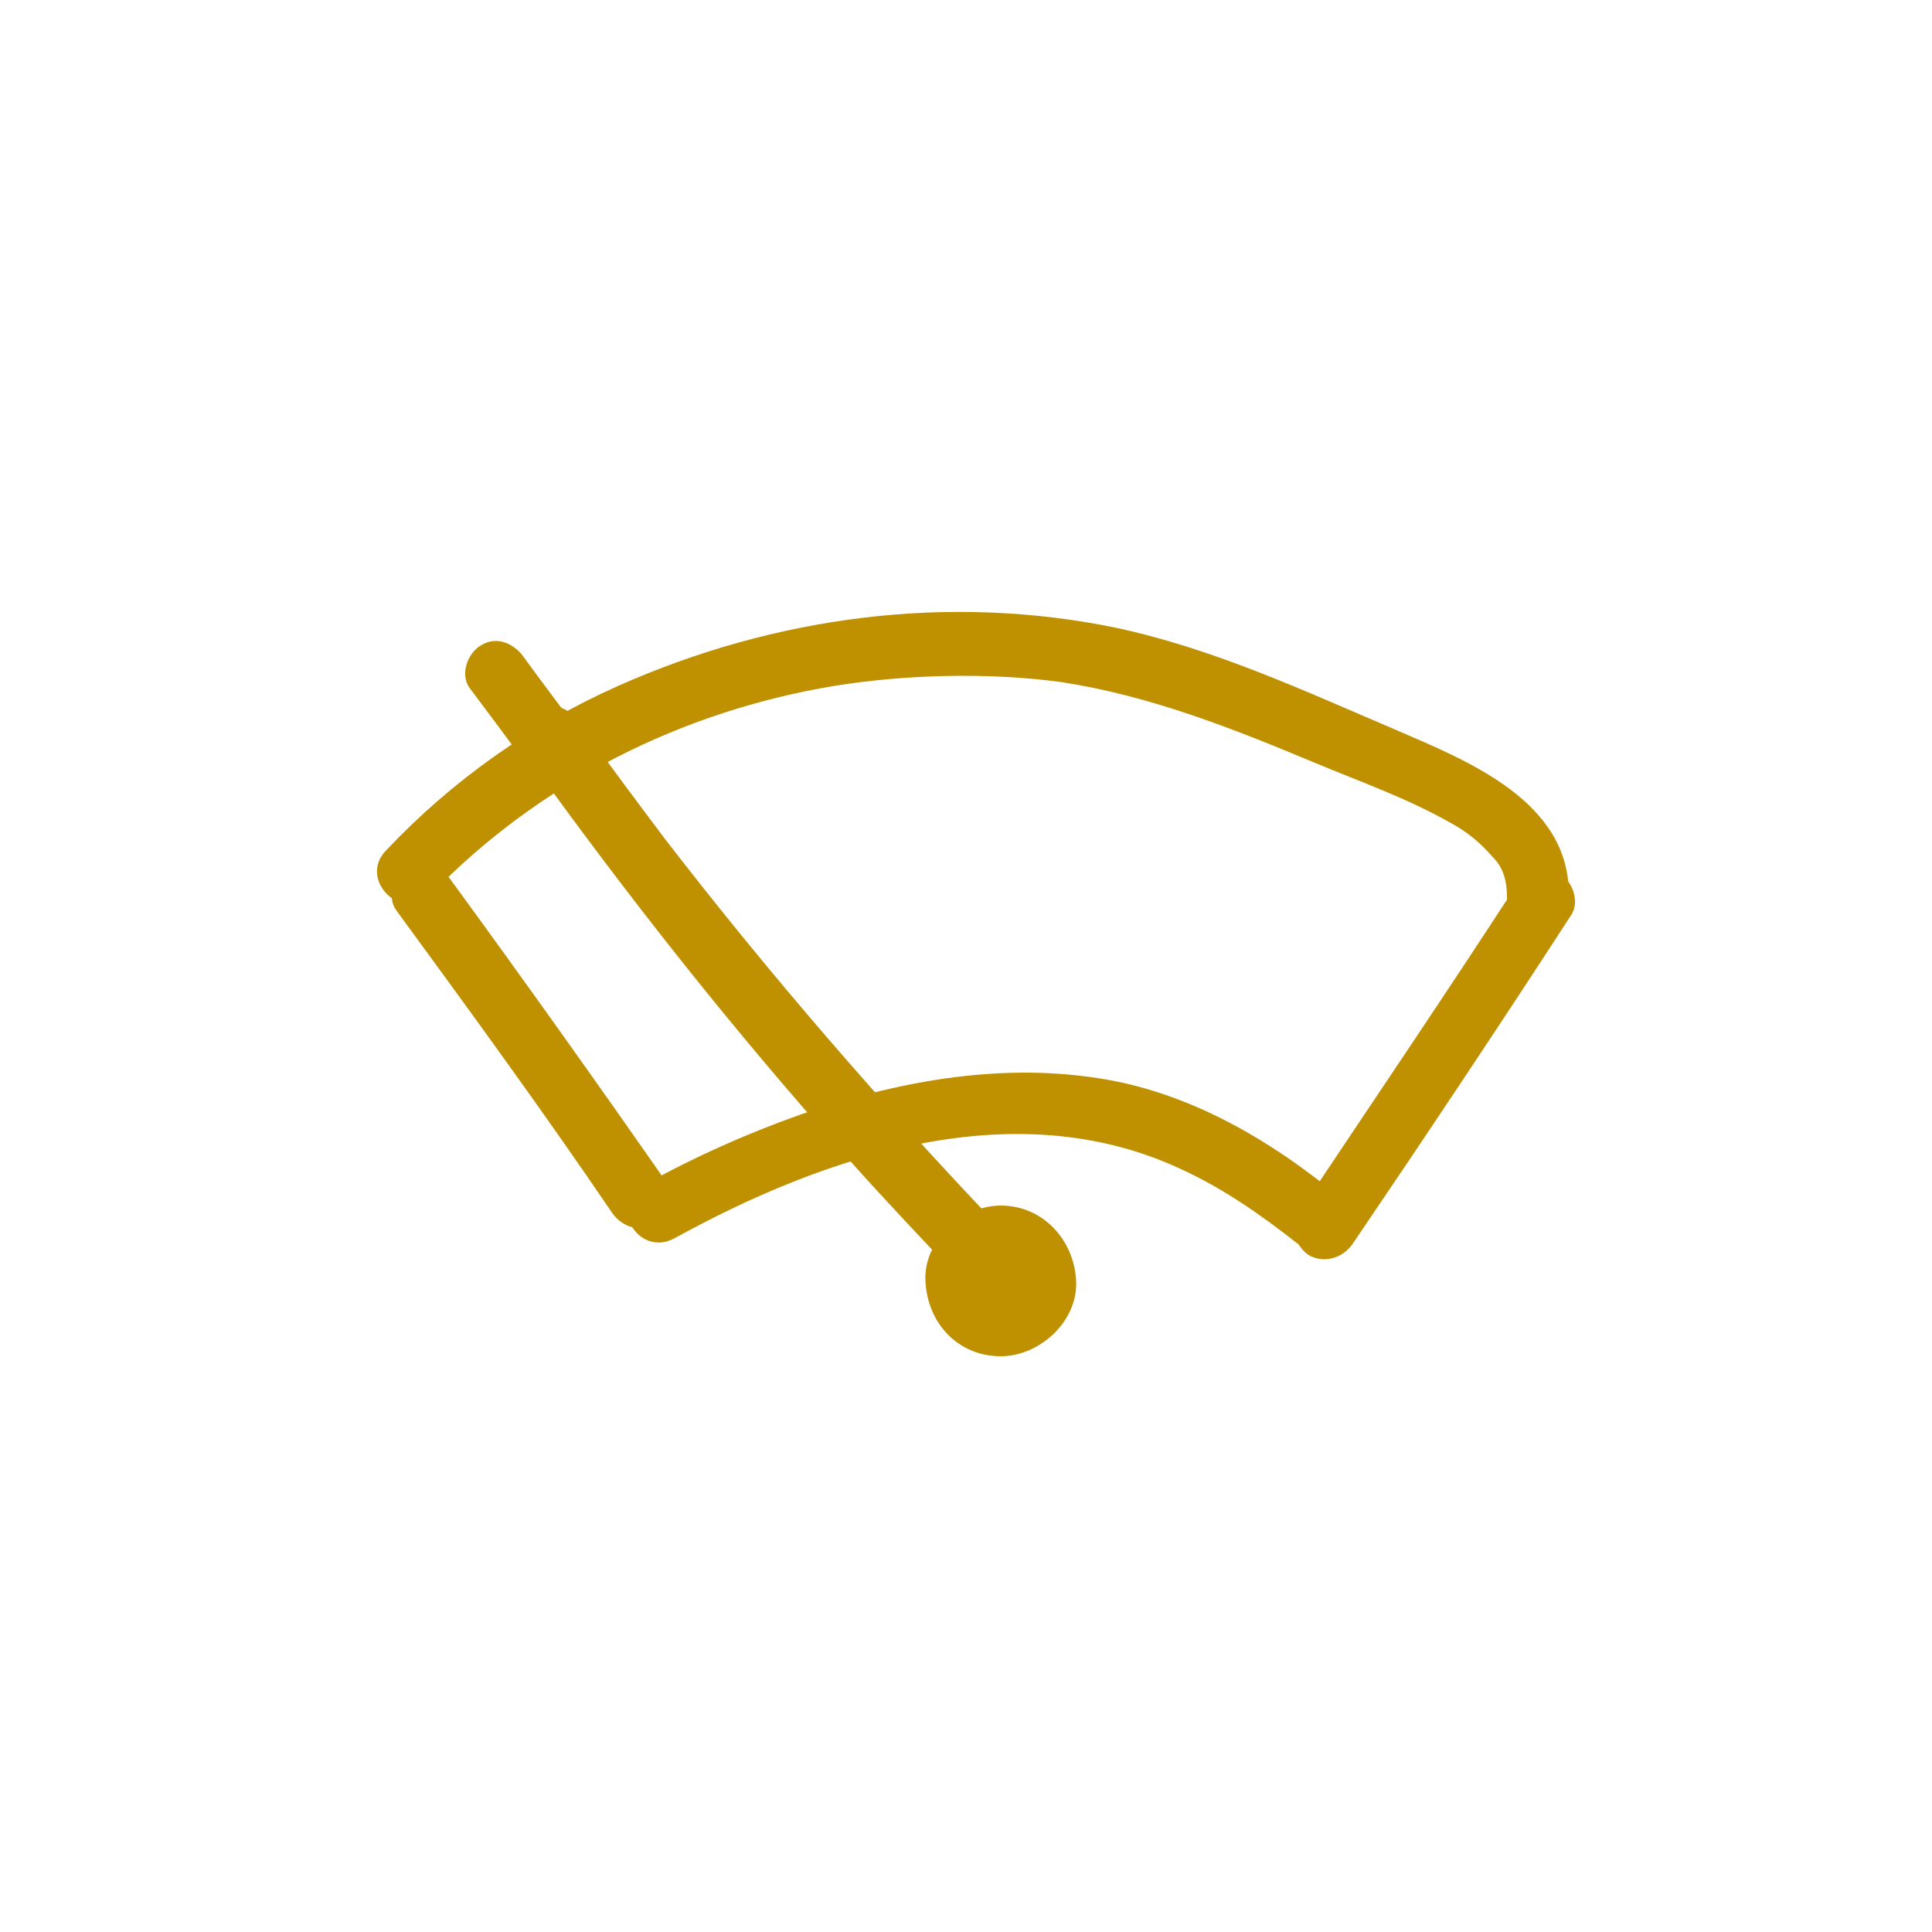
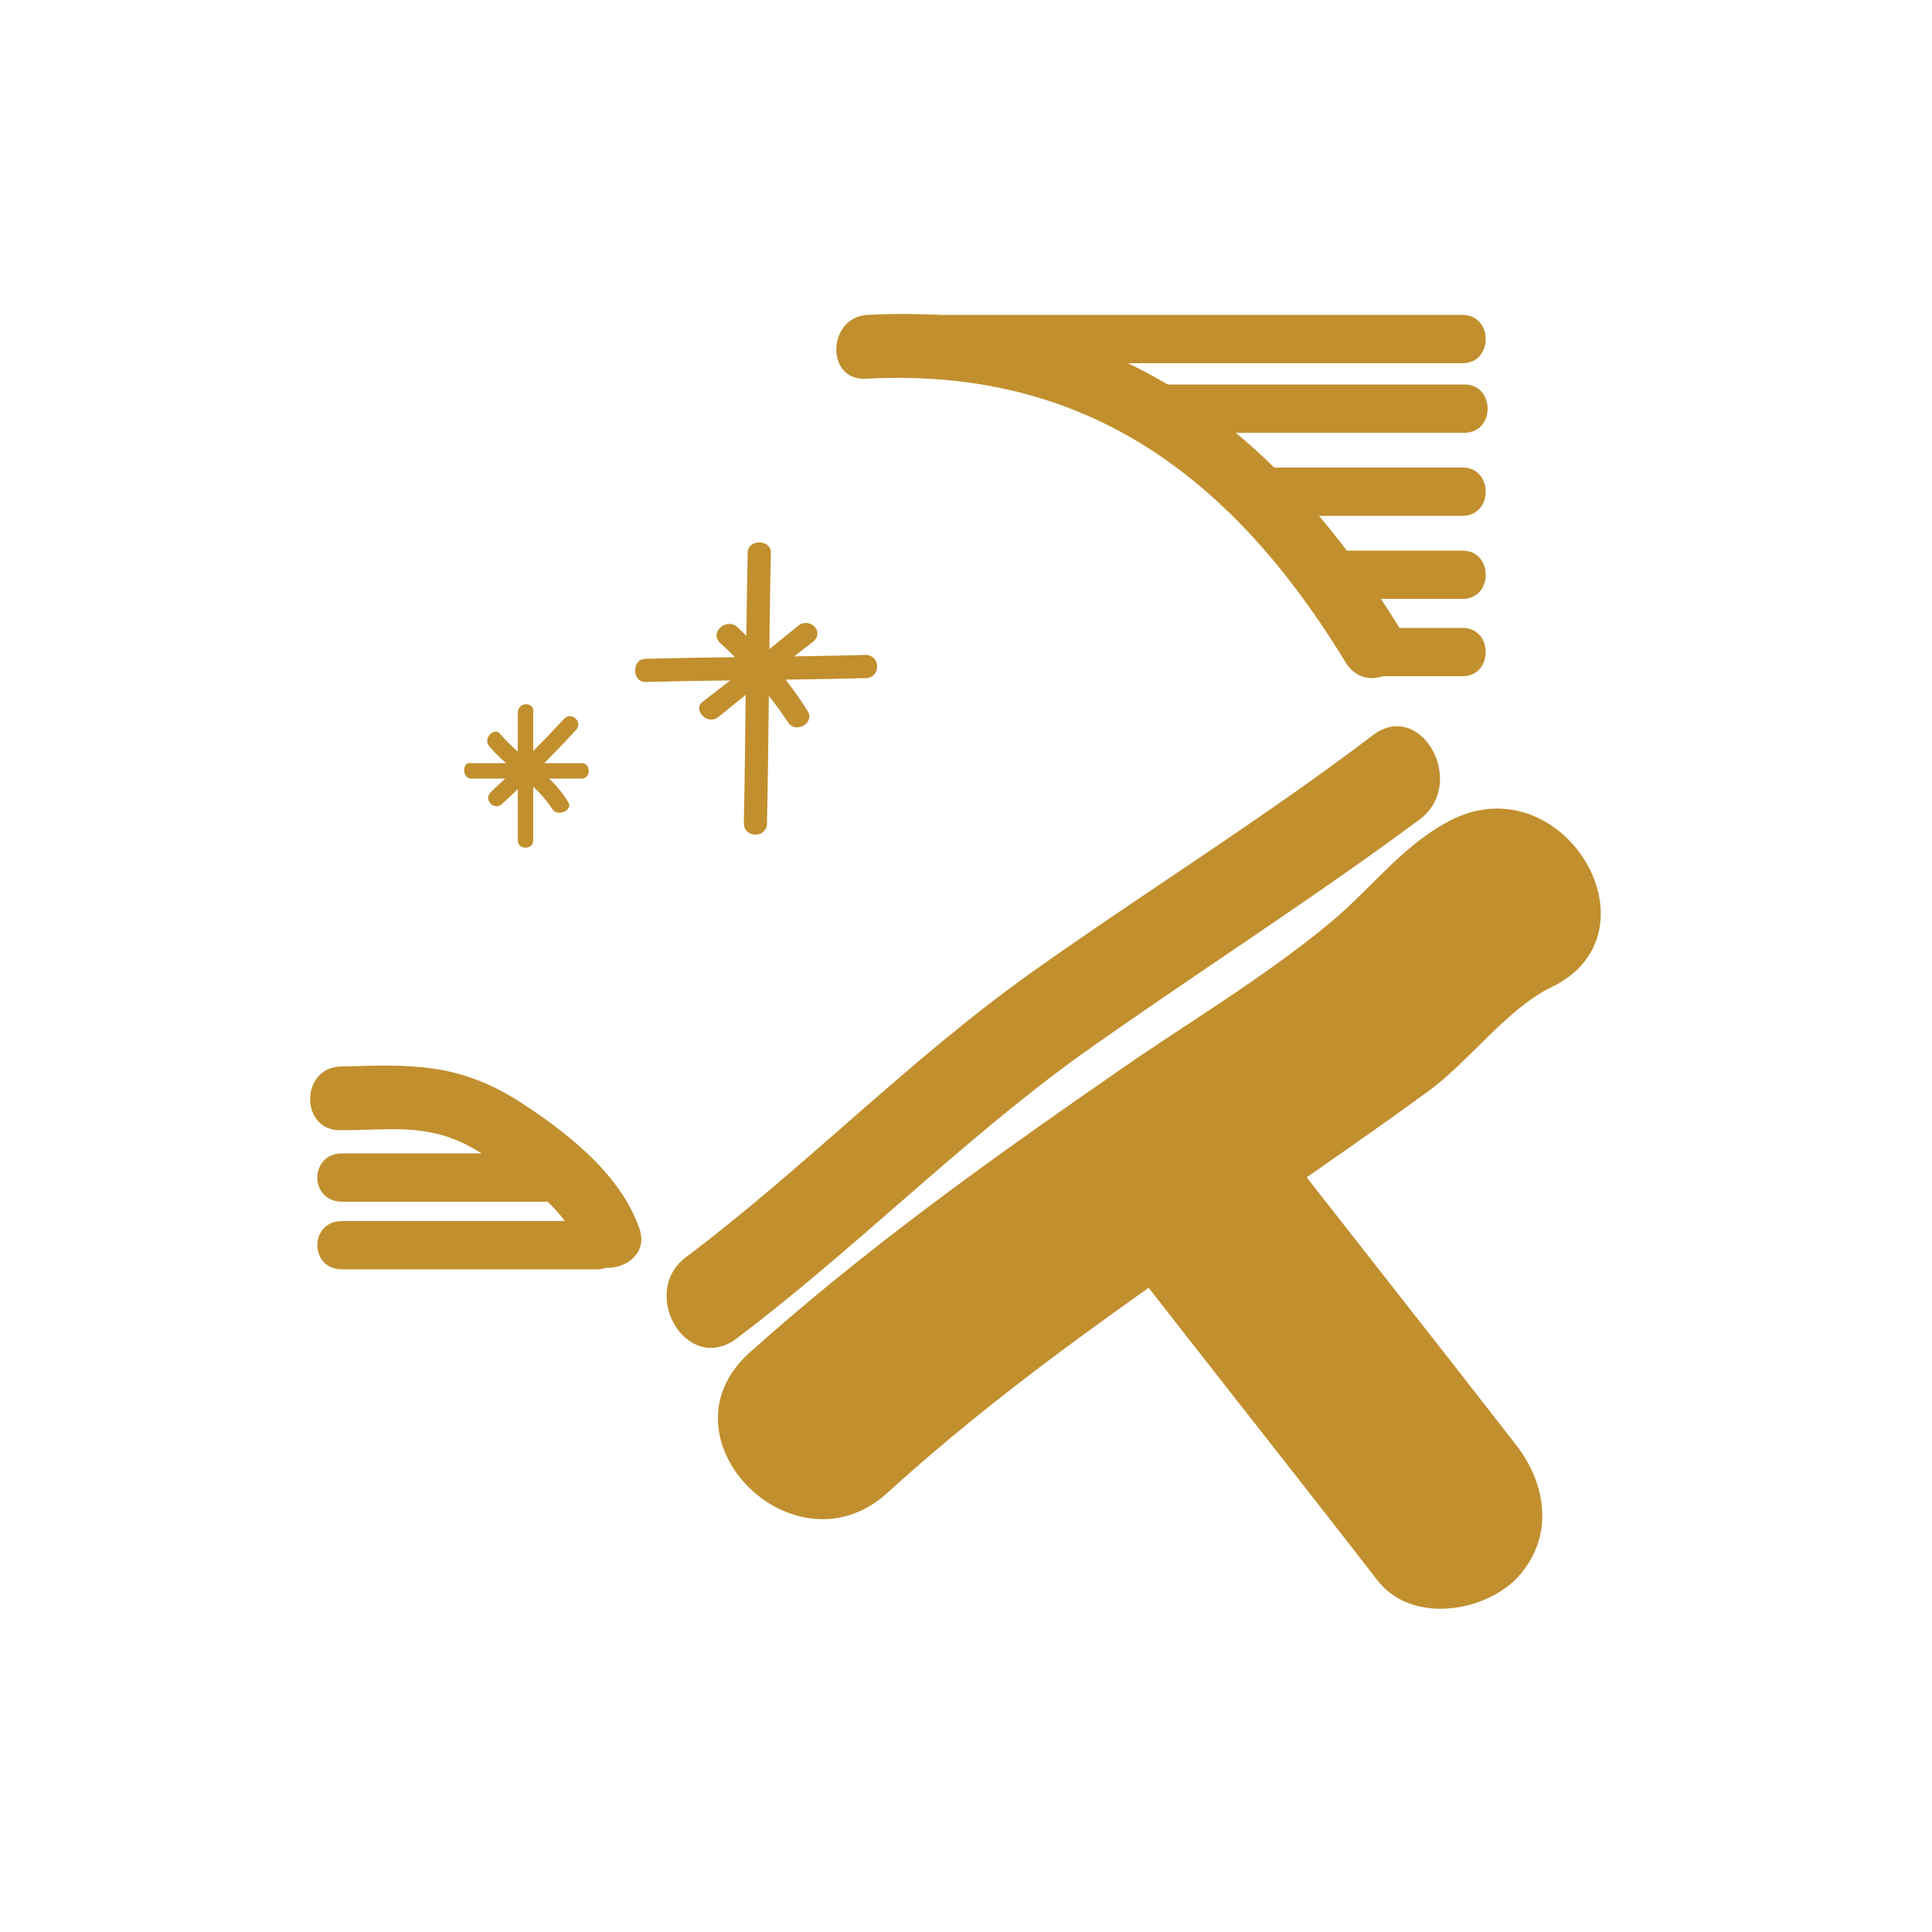
- <svg xmlns="http://www.w3.org/2000/svg" version="1.1" id="Layer_1" x="0px" y="0px" viewBox="0 0 100 100" enable-background="new 0 0 100 100" xml:space="preserve">
-   <g id="Layer_2" display="none">
-     <circle display="inline" fill="none" stroke="#231F20" stroke-miterlimit="10" cx="50" cy="50" r="50" />
-   </g>
-   <g>
-     <path fill="#BF9000" d="M34.5,61.2c-3.7-5.3-7.4-10.5-11.2-15.7c-0.5-0.7-1.4-1.1-2.2-0.6c-0.7,0.4-1.1,1.5-0.6,2.2   c3.8,5.2,7.6,10.4,11.2,15.7c0.5,0.7,1.4,1,2.2,0.6C34.6,63,35,61.9,34.5,61.2L34.5,61.2z" />
-   </g>
-   <g>
+ <svg xmlns="http://www.w3.org/2000/svg" version="1.1" x="0px" y="0px" viewBox="0 0 100 100" enable-background="new 0 0 100 100" xml:space="preserve">
+   <g id="Layer_1">
    <g>
-       <path fill="#BF9000" d="M51.8,70.2c2,0,4-1.8,3.9-3.9s-1.7-3.9-3.9-3.9c-2,0-4,1.8-3.9,3.9C48,68.5,49.6,70.2,51.8,70.2L51.8,70.2    z" />
-     </g>
-     <g>
-       <path fill="#BF9000" d="M51.7,63.5c-6.1-6.4-11.9-13.1-17.3-20.1c-1.5-2-3-4-4.5-6.1c-0.5-0.7-1.4-1-2.2-0.6    c-0.7,0.4-1.1,1.5-0.6,2.2c5.3,7.4,10.9,14.5,17,21.3c1.7,1.9,3.5,3.8,5.2,5.6C50.9,67.3,53.1,65,51.7,63.5L51.7,63.5z" />
-     </g>
-     <g>
-       <path fill="#BF9000" d="M34.9,64.1c7.8-4.3,17.6-7.6,26.2-3.6c2.2,1,4.2,2.4,6.1,3.9c0.7,0.6,1.6,0.7,2.3,0c0.6-0.6,0.7-1.7,0-2.3    c-3.7-3.1-8-5.6-12.7-6.3C51.6,55,46.3,56,41.4,57.7c-2.8,1-5.5,2.2-8,3.6C31.4,62.3,33,65.1,34.9,64.1L34.9,64.1z" />
-     </g>
-     <g>
-       <path fill="#BF9000" d="M70,64.4c3.8-5.6,7.6-11.3,11.3-17c0.5-0.7,0.1-1.8-0.6-2.2c-0.8-0.5-1.7-0.2-2.2,0.6    c-3.7,5.7-7.5,11.3-11.3,17c-0.5,0.7-0.1,1.8,0.6,2.2C68.6,65.4,69.5,65.1,70,64.4L70,64.4z" />
-     </g>
-     <g>
-       <path fill="#BF9000" d="M22.3,46.3c5.6-5.8,13-9.5,20.9-10.8c3.7-0.6,8-0.7,11.7-0.2c4.6,0.7,8.9,2.4,13.2,4.2    c2.4,1,4.7,1.8,7,3.1c0.9,0.5,1.5,1,2.2,1.8c0.5,0.5,0.7,1.2,0.7,2c0,2.1,3.2,2.1,3.2,0c0.1-4.9-5.2-7-8.9-8.6    c-4.7-2-9.4-4.2-14.5-5.3c-8.7-1.8-17.7-0.6-25.8,3c-4.5,2-8.6,4.9-12,8.5C18.5,45.5,20.8,47.8,22.3,46.3L22.3,46.3z" />
+       <g>
+         <path fill="#C18F2E" d="M57.7,64.4c4.5,5.8,9.1,11.6,13.6,17.4c1.7,2.2,5.3,1.7,7.1,0c2.1-2.1,1.7-5,0-7.1     c-4.5-5.8-9.1-11.6-13.6-17.4c-1.7-2.2-5.3-1.7-7.1,0C55.6,59.4,56,62.3,57.7,64.4L57.7,64.4z" />
+       </g>
+       <g>
+         <path fill="#C18F2E" d="M45.9,77.3C51.7,72,58.2,67.5,64.7,63c3.1-2.2,6.2-4.3,9.2-6.5c2.1-1.5,4.1-4.3,6.4-5.4     c5.8-2.8,0.7-11.5-5.1-8.7c-2.6,1.3-4.1,3.5-6.4,5.4c-3.5,2.9-7.6,5.3-11.3,7.9c-6.5,4.5-12.9,9.1-18.8,14.4     C34,74.5,41.1,81.6,45.9,77.3L45.9,77.3z" />
+       </g>
+       <g>
+         <path fill="#C18F2E" d="M38.1,69.3c6.1-4.6,11.5-10.1,17.7-14.6c5.9-4.2,11.9-8,17.7-12.3c2.5-1.9,0-6.3-2.5-4.3     c-5.8,4.4-11.8,8.1-17.7,12.3c-6.3,4.5-11.6,10-17.7,14.6C33,66.8,35.5,71.2,38.1,69.3L38.1,69.3z" />
+       </g>
+       <g>
+         <path fill="#C18F2E" d="M72.5,32.6c-6.4-10.4-14.9-17-27.6-16.3c-2.1,0.1-2.2,3.5,0,3.3c11.5-0.6,19,5.3,24.7,14.6     C70.7,36.2,73.6,34.5,72.5,32.6L72.5,32.6z" />
+       </g>
+       <g>
+         <path fill="#C18F2E" d="M33.1,63.6c-1-2.9-3.9-5.1-6.4-6.7c-3.1-1.9-5.5-1.8-9-1.7c-2.2,0-2.2,3.4,0,3.3c2.6,0,4.5-0.4,6.9,1     c1.8,1.1,4.7,2.9,5.3,5C30.5,66.5,33.8,65.6,33.1,63.6L33.1,63.6z" />
+       </g>
+       <g>
+         <path fill="#C18F2E" d="M26.8,36.9c0,2.2,0,4.4,0,6.6c0,0.5,0.8,0.5,0.8,0c0-2.2,0-4.4,0-6.6C27.7,36.3,26.8,36.3,26.8,36.9     L26.8,36.9z" />
+       </g>
+       <g>
+         <path fill="#C18F2E" d="M24.4,40.3c1.9,0,3.8,0,5.7,0c0.5,0,0.5-0.8,0-0.8c-1.9,0-3.8,0-5.7,0C23.9,39.4,23.9,40.3,24.4,40.3     L24.4,40.3z" />
+       </g>
+       <g>
+         <path fill="#C18F2E" d="M38.7,28.6c-0.1,4.7-0.1,9.3-0.2,14c0,0.8,1.2,0.8,1.2,0c0.1-4.7,0.1-9.3,0.2-14     C39.9,27.9,38.7,27.9,38.7,28.6L38.7,28.6z" />
+       </g>
+       <g>
+         <path fill="#C18F2E" d="M33.4,35.3c3.8-0.1,7.6-0.1,11.4-0.2c0.8,0,0.8-1.2,0-1.2c-3.8,0.1-7.6,0.1-11.4,0.2     C32.7,34.1,32.7,35.3,33.4,35.3L33.4,35.3z" />
+       </g>
+       <g>
+         <path fill="#C18F2E" d="M37.2,37.1c1.6-1.3,3.2-2.6,4.9-3.9c0.6-0.5-0.2-1.3-0.8-0.8c-1.6,1.3-3.2,2.6-4.9,3.9     C35.8,36.7,36.6,37.6,37.2,37.1L37.2,37.1z" />
+       </g>
+       <g>
+         <path fill="#C18F2E" d="M29.4,41.5C28.5,40,27,39.3,25.9,38c-0.3-0.4-0.9,0.2-0.6,0.6c1,1.2,2.5,2,3.3,3.3     C28.9,42.3,29.7,41.9,29.4,41.5L29.4,41.5z" />
+       </g>
+       <g>
+         <path fill="#C18F2E" d="M37.3,33.3c1.3,1.2,2.5,2.6,3.5,4.1c0.4,0.6,1.4,0,1-0.6c-1-1.6-2.3-3.1-3.7-4.4     C37.5,32,36.7,32.8,37.3,33.3L37.3,33.3z" />
+       </g>
+       <g>
+         <path fill="#C18F2E" d="M26,41.6c1.3-1.2,2.6-2.5,3.8-3.8c0.4-0.4-0.2-1-0.6-0.6c-1.2,1.3-2.5,2.6-3.8,3.8     C25,41.4,25.6,42,26,41.6L26,41.6z" />
+       </g>
+       <g>
+         <path fill="#C18F2E" d="M17.7,62.2c3.6,0,7.3,0,10.9,0c1.6,0,1.6-2.5,0-2.5c-3.6,0-7.3,0-10.9,0C16,59.7,16,62.2,17.7,62.2     L17.7,62.2z" />
+       </g>
+       <g>
+         <path fill="#C18F2E" d="M17.7,65.7c4.4,0,8.8,0,13.2,0c1.6,0,1.6-2.5,0-2.5c-4.4,0-8.8,0-13.2,0C16,63.2,16,65.7,17.7,65.7     L17.7,65.7z" />
+       </g>
+       <g>
+         <path fill="#C18F2E" d="M60.5,22.4c5.1,0,10.2,0,15.3,0c1.6,0,1.6-2.5,0-2.5c-5.1,0-10.2,0-15.3,0C58.8,19.9,58.8,22.4,60.5,22.4     L60.5,22.4z" />
+       </g>
+       <g>
+         <path fill="#C18F2E" d="M48.2,18.8c9.2,0,18.3,0,27.5,0c1.6,0,1.6-2.5,0-2.5c-9.2,0-18.3,0-27.5,0C46.6,16.3,46.6,18.8,48.2,18.8     L48.2,18.8z" />
+       </g>
+       <g>
+         <path fill="#C18F2E" d="M68.6,31c2.4,0,4.8,0,7.1,0c1.6,0,1.6-2.5,0-2.5c-2.4,0-4.8,0-7.1,0C67,28.5,67,31,68.6,31L68.6,31z" />
+       </g>
+       <g>
+         <path fill="#C18F2E" d="M71,35c1.6,0,3.1,0,4.7,0c1.6,0,1.6-2.5,0-2.5c-1.6,0-3.1,0-4.7,0C69.4,32.5,69.4,35,71,35L71,35z" />
+       </g>
+       <g>
+         <path fill="#C18F2E" d="M64.3,26.7c3.8,0,7.6,0,11.4,0c1.6,0,1.6-2.5,0-2.5c-3.8,0-7.6,0-11.4,0C62.7,24.2,62.7,26.7,64.3,26.7     L64.3,26.7z" />
+       </g>
    </g>
  </g>
-   <g>
-     <path fill="#BF9000" d="M29.7,37.5c-0.9-1.2-1.8-2.4-2.6-3.5c-0.5-0.7-1.4-1.1-2.2-0.6c-0.7,0.4-1.1,1.5-0.6,2.2   c0.9,1.2,1.8,2.4,2.6,3.5c0.5,0.7,1.4,1.1,2.2,0.6C29.8,39.3,30.2,38.2,29.7,37.5L29.7,37.5z" />
-   </g>
+   <g id="Layer_2">
+ </g>
</svg>
